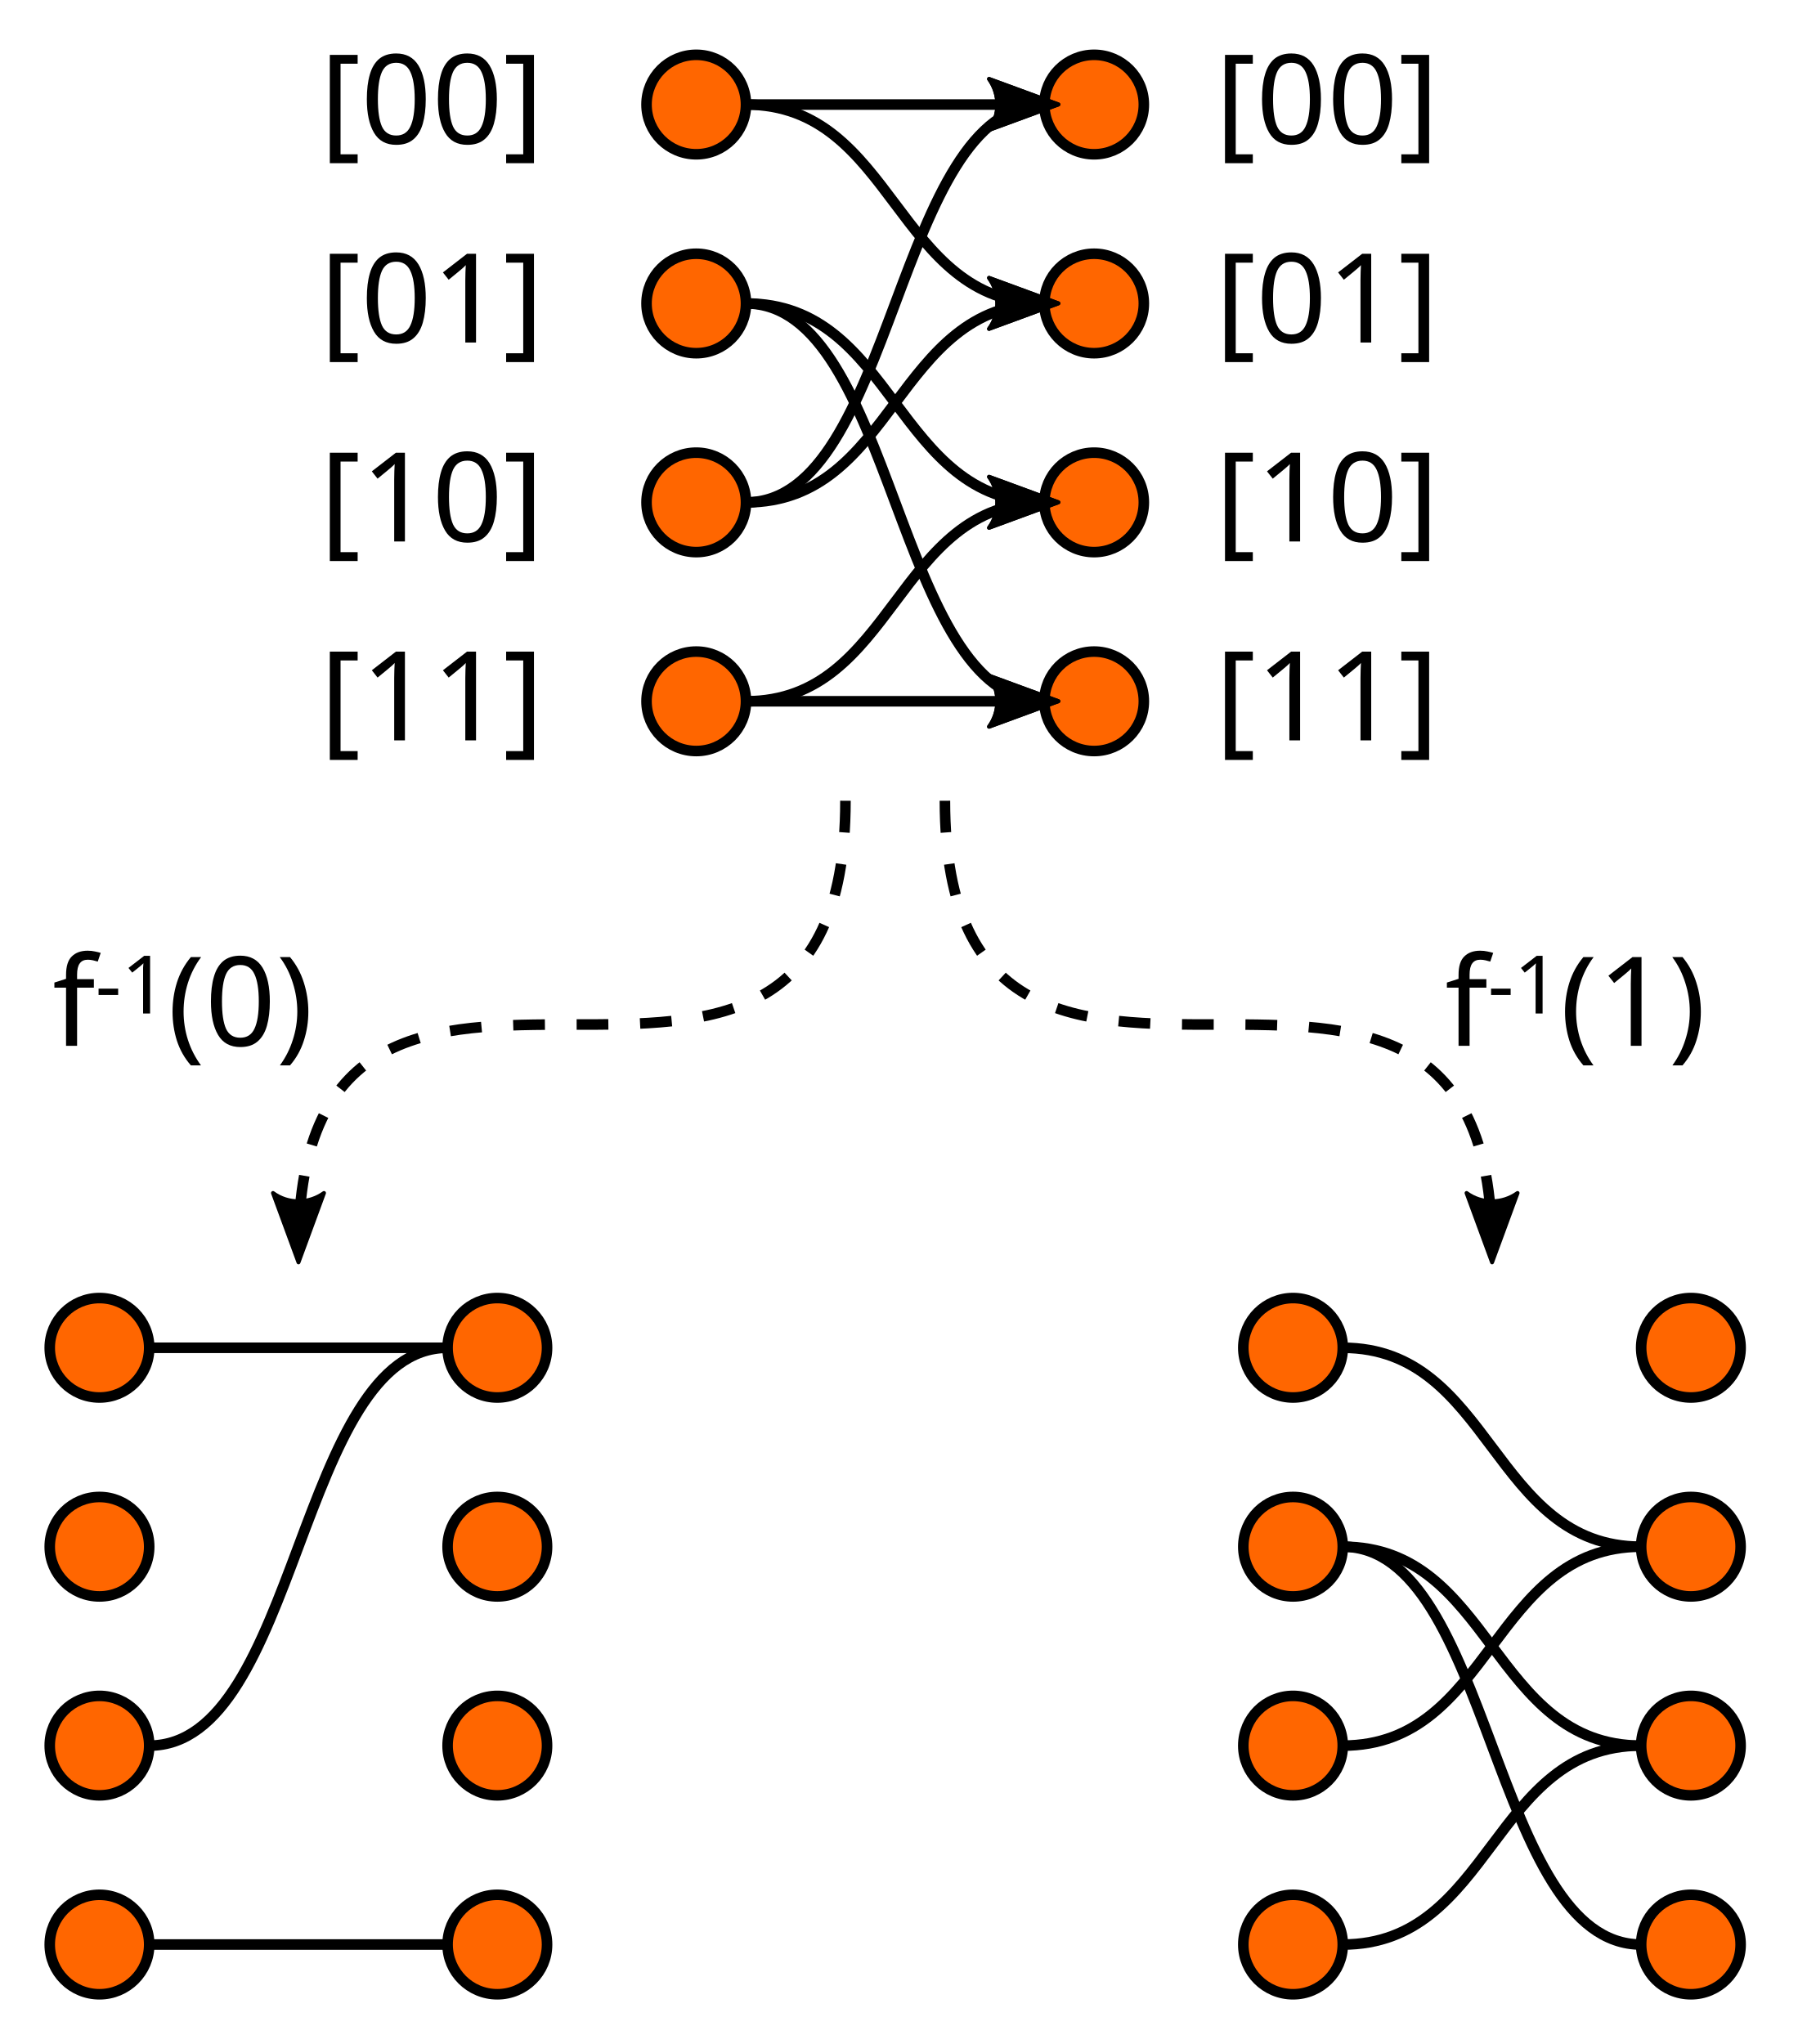
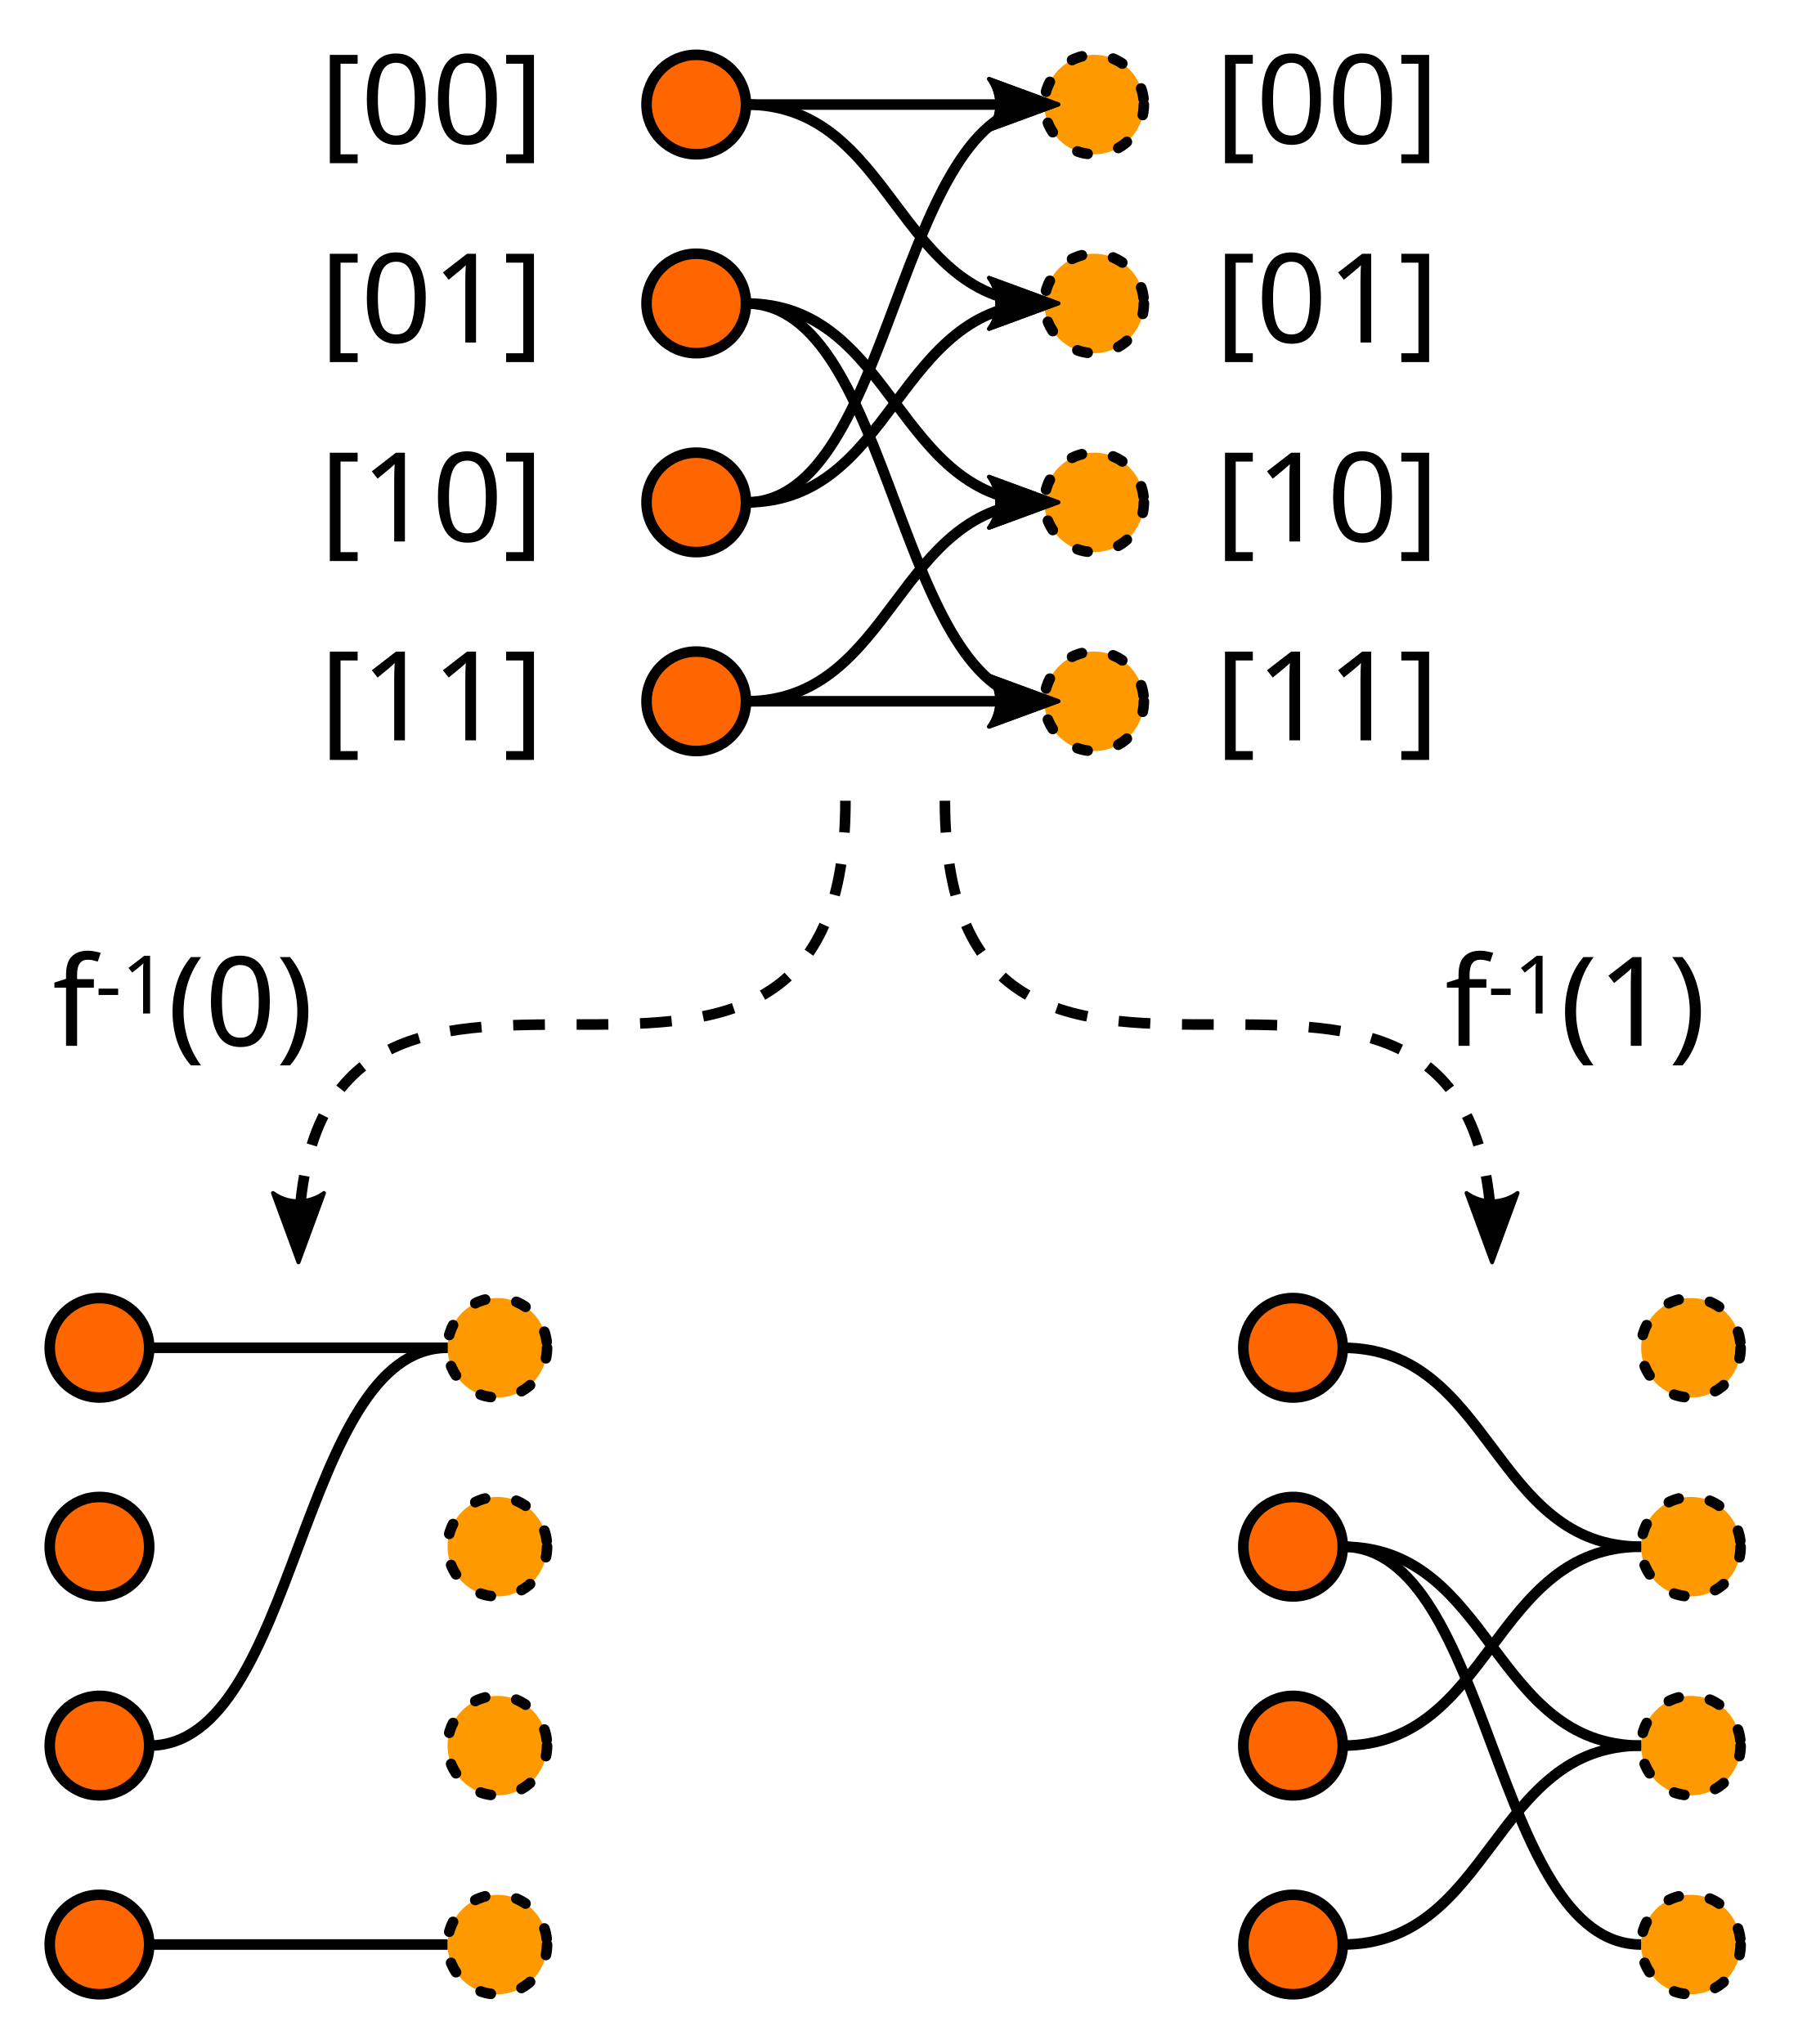
<svg xmlns="http://www.w3.org/2000/svg" width="51mm" height="58mm" viewBox="0 0 180.709 205.512" id="svg4174" version="1.1">
  <defs id="defs4176">
    <marker orient="auto" refY="0" refX="0" id="Arrow2Mend" style="overflow:visible">
      <path id="path4450" style="fill:#000000;fill-opacity:1;fill-rule:evenodd;stroke:#000000;stroke-width:0.625;stroke-linejoin:round;stroke-opacity:1" d="M 8.719,4.034 -2.207,0.016 8.719,-4.002 c -1.745,2.372 -1.735,5.617 -6e-7,8.035 z" transform="scale(-0.6,-0.6)" />
    </marker>
    <marker style="overflow:visible" id="marker4822" refX="0" refY="0" orient="auto">
      <path transform="matrix(-1.1,0,0,-1.1,-1.1,0)" d="M 8.719,4.034 -2.207,0.016 8.719,-4.002 c -1.745,2.372 -1.735,5.617 -6e-7,8.035 z" style="fill:#000000;fill-opacity:1;fill-rule:evenodd;stroke:#000000;stroke-width:0.625;stroke-linejoin:round;stroke-opacity:1" id="path4824" />
    </marker>
    <marker orient="auto" refY="0" refX="0" id="marker4764" style="overflow:visible">
      <path id="path4766" style="fill:#000000;fill-opacity:1;fill-rule:evenodd;stroke:#000000;stroke-width:0.625;stroke-linejoin:round;stroke-opacity:1" d="M 8.719,4.034 -2.207,0.016 8.719,-4.002 c -1.745,2.372 -1.735,5.617 -6e-7,8.035 z" transform="matrix(-1.1,0,0,-1.1,-1.1,0)" />
    </marker>
    <marker orient="auto" refY="0" refX="0" id="marker4718" style="overflow:visible">
      <path id="path4720" style="fill:#000000;fill-opacity:1;fill-rule:evenodd;stroke:#000000;stroke-width:0.625;stroke-linejoin:round;stroke-opacity:1" d="M 8.719,4.034 -2.207,0.016 8.719,-4.002 c -1.745,2.372 -1.735,5.617 -6e-7,8.035 z" transform="matrix(-1.1,0,0,-1.1,-1.1,0)" />
    </marker>
    <marker orient="auto" refY="0" refX="0" id="marker4679" style="overflow:visible">
      <path id="path4444" style="fill:#000000;fill-opacity:1;fill-rule:evenodd;stroke:#000000;stroke-width:0.625;stroke-linejoin:round;stroke-opacity:1" d="M 8.719,4.034 -2.207,0.016 8.719,-4.002 c -1.745,2.372 -1.735,5.617 -6e-7,8.035 z" transform="matrix(-1.1,0,0,-1.1,-1.1,0)" />
    </marker>
    <marker style="overflow:visible" id="marker4385" refX="0" refY="0" orient="auto">
      <path transform="matrix(-1.1,0,0,-1.1,-1.1,0)" d="M 8.719,4.034 -2.207,0.016 8.719,-4.002 c -1.745,2.372 -1.735,5.617 -6e-7,8.035 z" style="fill:#000000;fill-opacity:1;fill-rule:evenodd;stroke:#000000;stroke-width:0.625;stroke-linejoin:round;stroke-opacity:1" id="path4387" />
    </marker>
    <marker orient="auto" refY="0" refX="0" id="Arrow2Lend-0" style="overflow:visible">
      <path id="path4451-8" style="fill:#000000;fill-opacity:1;fill-rule:evenodd;stroke:#000000;stroke-width:0.625;stroke-linejoin:round;stroke-opacity:1" d="M 8.719,4.034 -2.207,0.016 8.719,-4.002 c -1.745,2.372 -1.735,5.617 -6e-7,8.035 z" transform="matrix(-1.1,0,0,-1.1,-1.1,0)" />
    </marker>
    <marker orient="auto" refY="0" refX="0" id="Arrow2Mend-5" style="overflow:visible">
      <path id="path4450-8" style="fill:#000000;fill-opacity:1;fill-rule:evenodd;stroke:#000000;stroke-width:0.625;stroke-linejoin:round;stroke-opacity:1" d="M 8.719,4.034 -2.207,0.016 8.719,-4.002 c -1.745,2.372 -1.735,5.617 -6e-7,8.035 z" transform="scale(-0.6,-0.6)" />
    </marker>
    <marker orient="auto" refY="0" refX="0" id="Arrow2Mend-2" style="overflow:visible">
      <path id="path4450-84" style="fill:#000000;fill-opacity:1;fill-rule:evenodd;stroke:#000000;stroke-width:0.625;stroke-linejoin:round;stroke-opacity:1" d="M 8.719,4.034 -2.207,0.016 8.719,-4.002 c -1.745,2.372 -1.735,5.617 -6e-7,8.035 z" transform="scale(-0.6,-0.6)" />
    </marker>
    <marker orient="auto" refY="0" refX="0" id="Arrow2Mend-2-2" style="overflow:visible">
      <path id="path4450-84-4" style="fill:#000000;fill-opacity:1;fill-rule:evenodd;stroke:#000000;stroke-width:0.625;stroke-linejoin:round;stroke-opacity:1" d="M 8.719,4.034 -2.207,0.016 8.719,-4.002 c -1.745,2.372 -1.735,5.617 -6e-7,8.035 z" transform="scale(-0.6,-0.6)" />
    </marker>
    <marker orient="auto" refY="0" refX="0" id="Arrow2Mend-2-6" style="overflow:visible">
      <path id="path4450-84-2" style="fill:#000000;fill-opacity:1;fill-rule:evenodd;stroke:#000000;stroke-width:0.625;stroke-linejoin:round;stroke-opacity:1" d="M 8.719,4.034 -2.207,0.016 8.719,-4.002 c -1.745,2.372 -1.735,5.617 -6e-7,8.035 z" transform="scale(-0.6,-0.6)" />
    </marker>
    <marker orient="auto" refY="0" refX="0" id="Arrow2Mend-2-6-9" style="overflow:visible">
      <path id="path4450-84-2-0" style="fill:#000000;fill-opacity:1;fill-rule:evenodd;stroke:#000000;stroke-width:0.625;stroke-linejoin:round;stroke-opacity:1" d="M 8.719,4.034 -2.207,0.016 8.719,-4.002 c -1.745,2.372 -1.735,5.617 -6e-7,8.035 z" transform="scale(-0.6,-0.6)" />
    </marker>
    <marker orient="auto" refY="0" refX="0" id="Arrow2Mend-2-6-1" style="overflow:visible">
      <path id="path4450-84-2-3" style="fill:#000000;fill-opacity:1;fill-rule:evenodd;stroke:#000000;stroke-width:0.625;stroke-linejoin:round;stroke-opacity:1" d="M 8.719,4.034 -2.207,0.016 8.719,-4.002 c -1.745,2.372 -1.735,5.617 -6e-7,8.035 z" transform="scale(-0.6,-0.6)" />
    </marker>
    <marker orient="auto" refY="0" refX="0" id="Arrow2Mend-2-6-1-1" style="overflow:visible">
      <path id="path4450-84-2-3-0" style="fill:#000000;fill-opacity:1;fill-rule:evenodd;stroke:#000000;stroke-width:0.625;stroke-linejoin:round;stroke-opacity:1" d="M 8.719,4.034 -2.207,0.016 8.719,-4.002 c -1.745,2.372 -1.735,5.617 -6e-7,8.035 z" transform="scale(-0.6,-0.6)" />
    </marker>
    <marker orient="auto" refY="0" refX="0" id="Arrow2Mend-2-6-1-1-4" style="overflow:visible">
      <path id="path4450-84-2-3-0-0" style="fill:#000000;fill-opacity:1;fill-rule:evenodd;stroke:#000000;stroke-width:0.625;stroke-linejoin:round;stroke-opacity:1" d="M 8.719,4.034 -2.207,0.016 8.719,-4.002 c -1.745,2.372 -1.735,5.617 -6e-7,8.035 z" transform="scale(-0.6,-0.6)" />
    </marker>
    <marker orient="auto" refY="0" refX="0" id="Arrow2Mend-2-6-1-3" style="overflow:visible">
      <path id="path4450-84-2-3-9" style="fill:#000000;fill-opacity:1;fill-rule:evenodd;stroke:#000000;stroke-width:0.625;stroke-linejoin:round;stroke-opacity:1" d="M 8.719,4.034 -2.207,0.016 8.719,-4.002 c -1.745,2.372 -1.735,5.617 -6e-7,8.035 z" transform="scale(-0.6,-0.6)" />
    </marker>
    <marker orient="auto" refY="0" refX="0" id="Arrow2Mend-2-6-9-1" style="overflow:visible">
      <path id="path4450-84-2-0-9" style="fill:#000000;fill-opacity:1;fill-rule:evenodd;stroke:#000000;stroke-width:0.625;stroke-linejoin:round;stroke-opacity:1" d="M 8.719,4.034 -2.207,0.016 8.719,-4.002 c -1.745,2.372 -1.735,5.617 -6e-7,8.035 z" transform="scale(-0.6,-0.6)" />
    </marker>
    <marker orient="auto" refY="0" refX="0" id="Arrow2Mend-2-6-6" style="overflow:visible">
      <path id="path4450-84-2-9" style="fill:#000000;fill-opacity:1;fill-rule:evenodd;stroke:#000000;stroke-width:0.625;stroke-linejoin:round;stroke-opacity:1" d="M 8.719,4.034 -2.207,0.016 8.719,-4.002 c -1.745,2.372 -1.735,5.617 -6e-7,8.035 z" transform="scale(-0.6,-0.6)" />
    </marker>
    <marker orient="auto" refY="0" refX="0" id="Arrow2Mend-2-2-3" style="overflow:visible">
      <path id="path4450-84-4-3" style="fill:#000000;fill-opacity:1;fill-rule:evenodd;stroke:#000000;stroke-width:0.625;stroke-linejoin:round;stroke-opacity:1" d="M 8.719,4.034 -2.207,0.016 8.719,-4.002 c -1.745,2.372 -1.735,5.617 -6e-7,8.035 z" transform="scale(-0.6,-0.6)" />
    </marker>
    <marker orient="auto" refY="0" refX="0" id="Arrow2Mend-2-8" style="overflow:visible">
      <path id="path4450-84-0" style="fill:#000000;fill-opacity:1;fill-rule:evenodd;stroke:#000000;stroke-width:0.625;stroke-linejoin:round;stroke-opacity:1" d="M 8.719,4.034 -2.207,0.016 8.719,-4.002 c -1.745,2.372 -1.735,5.617 -6e-7,8.035 z" transform="scale(-0.6,-0.6)" />
    </marker>
    <marker orient="auto" refY="0" refX="0" id="Arrow2Mend-5-5" style="overflow:visible">
      <path id="path4450-8-6" style="fill:#000000;fill-opacity:1;fill-rule:evenodd;stroke:#000000;stroke-width:0.625;stroke-linejoin:round;stroke-opacity:1" d="M 8.719,4.034 -2.207,0.016 8.719,-4.002 c -1.745,2.372 -1.735,5.617 -6e-7,8.035 z" transform="scale(-0.6,-0.6)" />
    </marker>
    <marker orient="auto" refY="0" refX="0" id="Arrow2Mend-6" style="overflow:visible">
      <path id="path4450-4" style="fill:#000000;fill-opacity:1;fill-rule:evenodd;stroke:#000000;stroke-width:0.625;stroke-linejoin:round;stroke-opacity:1" d="M 8.719,4.034 -2.207,0.016 8.719,-4.002 c -1.745,2.372 -1.735,5.617 -6e-7,8.035 z" transform="scale(-0.6,-0.6)" />
    </marker>
    <marker orient="auto" refY="0" refX="0" id="Arrow2Mend-2-6-1-1-0" style="overflow:visible">
      <path id="path4450-84-2-3-0-2" style="fill:#000000;fill-opacity:1;fill-rule:evenodd;stroke:#000000;stroke-width:0.625;stroke-linejoin:round;stroke-opacity:1" d="M 8.719,4.034 -2.207,0.016 8.719,-4.002 c -1.745,2.372 -1.735,5.617 -6e-7,8.035 z" transform="scale(-0.6,-0.6)" />
    </marker>
    <marker orient="auto" refY="0" refX="0" id="Arrow2Mend-2-6-1-7" style="overflow:visible">
      <path id="path4450-84-2-3-6" style="fill:#000000;fill-opacity:1;fill-rule:evenodd;stroke:#000000;stroke-width:0.625;stroke-linejoin:round;stroke-opacity:1" d="M 8.719,4.034 -2.207,0.016 8.719,-4.002 c -1.745,2.372 -1.735,5.617 -6e-7,8.035 z" transform="scale(-0.6,-0.6)" />
    </marker>
    <marker orient="auto" refY="0" refX="0" id="Arrow2Mend-2-6-9-13" style="overflow:visible">
      <path id="path4450-84-2-0-2" style="fill:#000000;fill-opacity:1;fill-rule:evenodd;stroke:#000000;stroke-width:0.625;stroke-linejoin:round;stroke-opacity:1" d="M 8.719,4.034 -2.207,0.016 8.719,-4.002 c -1.745,2.372 -1.735,5.617 -6e-7,8.035 z" transform="scale(-0.6,-0.6)" />
    </marker>
    <marker orient="auto" refY="0" refX="0" id="Arrow2Mend-2-6-15" style="overflow:visible">
      <path id="path4450-84-2-99" style="fill:#000000;fill-opacity:1;fill-rule:evenodd;stroke:#000000;stroke-width:0.625;stroke-linejoin:round;stroke-opacity:1" d="M 8.719,4.034 -2.207,0.016 8.719,-4.002 c -1.745,2.372 -1.735,5.617 -6e-7,8.035 z" transform="scale(-0.6,-0.6)" />
    </marker>
    <marker orient="auto" refY="0" refX="0" id="Arrow2Mend-2-2-1" style="overflow:visible">
      <path id="path4450-84-4-4" style="fill:#000000;fill-opacity:1;fill-rule:evenodd;stroke:#000000;stroke-width:0.625;stroke-linejoin:round;stroke-opacity:1" d="M 8.719,4.034 -2.207,0.016 8.719,-4.002 c -1.745,2.372 -1.735,5.617 -6e-7,8.035 z" transform="scale(-0.6,-0.6)" />
    </marker>
    <marker orient="auto" refY="0" refX="0" id="Arrow2Mend-2-9" style="overflow:visible">
      <path id="path4450-84-1" style="fill:#000000;fill-opacity:1;fill-rule:evenodd;stroke:#000000;stroke-width:0.625;stroke-linejoin:round;stroke-opacity:1" d="M 8.719,4.034 -2.207,0.016 8.719,-4.002 c -1.745,2.372 -1.735,5.617 -6e-7,8.035 z" transform="scale(-0.6,-0.6)" />
    </marker>
    <marker orient="auto" refY="0" refX="0" id="Arrow2Mend-5-0" style="overflow:visible">
      <path id="path4450-8-7" style="fill:#000000;fill-opacity:1;fill-rule:evenodd;stroke:#000000;stroke-width:0.625;stroke-linejoin:round;stroke-opacity:1" d="M 8.719,4.034 -2.207,0.016 8.719,-4.002 c -1.745,2.372 -1.735,5.617 -6e-7,8.035 z" transform="scale(-0.6,-0.6)" />
    </marker>
    <marker orient="auto" refY="0" refX="0" id="Arrow2Mend-58" style="overflow:visible">
      <path id="path4450-7" style="fill:#000000;fill-opacity:1;fill-rule:evenodd;stroke:#000000;stroke-width:0.625;stroke-linejoin:round;stroke-opacity:1" d="M 8.719,4.034 -2.207,0.016 8.719,-4.002 c -1.745,2.372 -1.735,5.617 -6e-7,8.035 z" transform="scale(-0.6,-0.6)" />
    </marker>
    <marker orient="auto" refY="0" refX="0" id="Arrow2Mend-2-6-1-5" style="overflow:visible">
      <path id="path4450-84-2-3-7" style="fill:#000000;fill-opacity:1;fill-rule:evenodd;stroke:#000000;stroke-width:0.625;stroke-linejoin:round;stroke-opacity:1" d="M 8.719,4.034 -2.207,0.016 8.719,-4.002 c -1.745,2.372 -1.735,5.617 -6e-7,8.035 z" transform="scale(-0.6,-0.6)" />
    </marker>
    <marker orient="auto" refY="0" refX="0" id="Arrow2Mend-2-6-1-5-1" style="overflow:visible">
      <path id="path4450-84-2-3-7-8" style="fill:#000000;fill-opacity:1;fill-rule:evenodd;stroke:#000000;stroke-width:0.625;stroke-linejoin:round;stroke-opacity:1" d="M 8.719,4.034 -2.207,0.016 8.719,-4.002 c -1.745,2.372 -1.735,5.617 -6e-7,8.035 z" transform="scale(-0.6,-0.6)" />
    </marker>
  </defs>
  <g id="layer1" transform="translate(0,-846.8503)">
    <flowRoot xml:space="preserve" id="flowRoot4207" style="font-style:normal;font-weight:normal;font-size:40px;line-height:125%;font-family:sans-serif;text-align:center;letter-spacing:0px;word-spacing:0px;writing-mode:lr-tb;text-anchor:middle;fill:#000000;fill-opacity:1;stroke:none;stroke-width:1px;stroke-linecap:butt;stroke-linejoin:miter;stroke-opacity:1" transform="translate(61.37188,70.86613)">
      <flowRegion id="flowRegion4209">
        <rect id="rect4211" width="70.866" height="70.866" x="212.598" y="910.63" />
      </flowRegion>
      <flowPara id="flowPara4213" />
    </flowRoot>
    <flowRoot xml:space="preserve" id="flowRoot4233" style="font-style:normal;font-weight:normal;font-size:15px;line-height:125%;font-family:sans-serif;text-align:center;letter-spacing:0px;word-spacing:0px;writing-mode:lr-tb;text-anchor:middle;fill:#000000;fill-opacity:1;stroke:none;stroke-width:1px;stroke-linecap:butt;stroke-linejoin:miter;stroke-opacity:1" transform="translate(61.37188,70.86613)">
      <flowRegion id="flowRegion4235">
        <rect id="rect4237" width="106.299" height="70.866" x="212.598" y="839.764" style="font-size:15px" />
      </flowRegion>
      <flowPara id="flowPara4239" />
    </flowRoot>
    <flowRoot xml:space="preserve" id="flowRoot4245" style="font-style:normal;font-weight:normal;font-size:15px;line-height:125%;font-family:sans-serif;text-align:center;letter-spacing:0px;word-spacing:0px;writing-mode:lr-tb;text-anchor:middle;fill:#000000;fill-opacity:1;stroke:none;stroke-width:1px;stroke-linecap:butt;stroke-linejoin:miter;stroke-opacity:1" transform="translate(61.37188,70.86613)">
      <flowRegion id="flowRegion4247">
        <rect id="rect4249" width="92.058" height="88.583" x="245.488" y="839.764" style="font-size:15px" />
      </flowRegion>
      <flowPara id="flowPara4251" />
    </flowRoot>
    <g id="g4385" transform="translate(92.05782,-124.0158)">
      <g id="g4861-94" transform="translate(-337.5453,17.71654)" />
    </g>
-     <g id="g8151" transform="translate(-44.99999,-9.9837664e-5)">
-       <circle r="5" cy="877.362" cx="115" id="path4324" style="opacity:1;fill:#ff6600;fill-opacity:1;fill-rule:nonzero;stroke:#000000;stroke-width:1.063;stroke-linecap:round;stroke-linejoin:miter;stroke-miterlimit:4;stroke-dasharray:none;stroke-dashoffset:0;stroke-opacity:1" />
-       <circle r="5" cy="897.362" cx="115" id="path4324-0" style="opacity:1;fill:#ff6600;fill-opacity:1;fill-rule:nonzero;stroke:#000000;stroke-width:1.063;stroke-linecap:round;stroke-linejoin:miter;stroke-miterlimit:4;stroke-dasharray:none;stroke-dashoffset:0;stroke-opacity:1" />
-       <circle r="5" cy="917.362" cx="115" id="path4324-8" style="opacity:1;fill:#ff6600;fill-opacity:1;fill-rule:nonzero;stroke:#000000;stroke-width:1.063;stroke-linecap:round;stroke-linejoin:miter;stroke-miterlimit:4;stroke-dasharray:none;stroke-dashoffset:0;stroke-opacity:1" />
-       <circle r="5" cy="857.362" cx="115" id="path4324-5" style="opacity:1;fill:#ff6600;fill-opacity:1;fill-rule:nonzero;stroke:#000000;stroke-width:1.063;stroke-linecap:round;stroke-linejoin:miter;stroke-miterlimit:4;stroke-dasharray:none;stroke-dashoffset:0;stroke-opacity:1" />
-       <circle r="5" cy="877.362" cx="155" id="path4324-06" style="opacity:1;fill:#ff6600;fill-opacity:1;fill-rule:nonzero;stroke:#000000;stroke-width:1.063;stroke-linecap:round;stroke-linejoin:miter;stroke-miterlimit:4;stroke-dasharray:none;stroke-dashoffset:0;stroke-opacity:1" />
-       <circle r="5" cy="897.362" cx="155" id="path4324-0-4" style="opacity:1;fill:#ff6600;fill-opacity:1;fill-rule:nonzero;stroke:#000000;stroke-width:1.063;stroke-linecap:round;stroke-linejoin:miter;stroke-miterlimit:4;stroke-dasharray:none;stroke-dashoffset:0;stroke-opacity:1" />
-       <circle r="5" cy="917.362" cx="155" id="path4324-8-6" style="opacity:1;fill:#ff6600;fill-opacity:1;fill-rule:nonzero;stroke:#000000;stroke-width:1.063;stroke-linecap:round;stroke-linejoin:miter;stroke-miterlimit:4;stroke-dasharray:none;stroke-dashoffset:0;stroke-opacity:1" />
-       <circle r="5" cy="857.362" cx="155" id="path4324-5-2" style="opacity:1;fill:#ff6600;fill-opacity:1;fill-rule:nonzero;stroke:#000000;stroke-width:1.063;stroke-linecap:round;stroke-linejoin:miter;stroke-miterlimit:4;stroke-dasharray:none;stroke-dashoffset:0;stroke-opacity:1" />
-     </g>
+     <circle style="opacity:1;fill:#ff6600;fill-opacity:1;fill-rule:nonzero;stroke:#000000;stroke-width:1.063;stroke-linecap:round;stroke-linejoin:miter;stroke-miterlimit:4;stroke-dasharray:none;stroke-dashoffset:0;stroke-opacity:1" id="path4324" cx="70" cy="877.362" r="5" />
+     <circle style="opacity:1;fill:#ff6600;fill-opacity:1;fill-rule:nonzero;stroke:#000000;stroke-width:1.063;stroke-linecap:round;stroke-linejoin:miter;stroke-miterlimit:4;stroke-dasharray:none;stroke-dashoffset:0;stroke-opacity:1" id="path4324-0" cx="70" cy="897.362" r="5" />
+     <circle style="opacity:1;fill:#ff6600;fill-opacity:1;fill-rule:nonzero;stroke:#000000;stroke-width:1.063;stroke-linecap:round;stroke-linejoin:miter;stroke-miterlimit:4;stroke-dasharray:none;stroke-dashoffset:0;stroke-opacity:1" id="path4324-8" cx="70" cy="917.362" r="5" />
+     <circle style="opacity:1;fill:#ff6600;fill-opacity:1;fill-rule:nonzero;stroke:#000000;stroke-width:1.063;stroke-linecap:round;stroke-linejoin:miter;stroke-miterlimit:4;stroke-dasharray:none;stroke-dashoffset:0;stroke-opacity:1" id="path4324-5" cx="70" cy="857.362" r="5" />
+     <circle style="opacity:1;fill:#ff9900;fill-opacity:1;fill-rule:nonzero;stroke:#000000;stroke-width:1.063;stroke-linecap:round;stroke-linejoin:miter;stroke-miterlimit:4;stroke-dasharray:1.063, 3.189;stroke-dashoffset:0;stroke-opacity:1" id="path4324-06" cx="110" cy="877.362" r="5" />
+     <circle style="opacity:1;fill:#ff9900;fill-opacity:1;fill-rule:nonzero;stroke:#000000;stroke-width:1.063;stroke-linecap:round;stroke-linejoin:miter;stroke-miterlimit:4;stroke-dasharray:1.063, 3.189;stroke-dashoffset:0;stroke-opacity:1" id="path4324-0-4" cx="110" cy="897.362" r="5" />
+     <circle style="opacity:1;fill:#ff9900;fill-opacity:1;fill-rule:nonzero;stroke:#000000;stroke-width:1.063;stroke-linecap:round;stroke-linejoin:miter;stroke-miterlimit:4;stroke-dasharray:1.063, 3.189;stroke-dashoffset:0;stroke-opacity:1" id="path4324-8-6" cx="110" cy="917.362" r="5" />
+     <circle style="opacity:1;fill:#ff9900;fill-opacity:1;fill-rule:nonzero;stroke:#000000;stroke-width:1.063;stroke-linecap:round;stroke-linejoin:miter;stroke-miterlimit:4;stroke-dasharray:1.063, 3.189;stroke-dashoffset:0;stroke-opacity:1" id="path4324-5-2" cx="110" cy="857.362" r="5" />
    <path style="fill:none;fill-rule:evenodd;stroke:#000000;stroke-width:1.063;stroke-linecap:butt;stroke-linejoin:miter;stroke-miterlimit:4;stroke-dasharray:none;stroke-opacity:1;marker-end:url(#Arrow2Mend)" d="m 75,857.362 c 15,4e-5 15,20 30,20" id="path4377" />
    <path style="fill:none;fill-rule:evenodd;stroke:#000000;stroke-width:1.063;stroke-linecap:butt;stroke-linejoin:miter;stroke-miterlimit:4;stroke-dasharray:none;stroke-opacity:1;marker-end:url(#Arrow2Mend-5)" d="m 75,877.362 c 15,4e-5 15,20 30,20" id="path4377-6" />
    <path style="fill:none;fill-rule:evenodd;stroke:#000000;stroke-width:1.063;stroke-linecap:butt;stroke-linejoin:miter;stroke-miterlimit:4;stroke-dasharray:none;stroke-opacity:1;marker-end:url(#Arrow2Mend-2)" d="m 75,917.362 c 15,-4e-5 15,-20 30,-20" id="path4377-7" />
    <path style="fill:none;fill-rule:evenodd;stroke:#000000;stroke-width:1.063;stroke-linecap:butt;stroke-linejoin:miter;stroke-miterlimit:4;stroke-dasharray:none;stroke-opacity:1;marker-end:url(#Arrow2Mend-2-2)" d="m 75,897.362 c 15,-4e-5 15,-20 30,-20" id="path4377-7-0" />
    <path style="fill:none;fill-rule:evenodd;stroke:#000000;stroke-width:1.063;stroke-linecap:butt;stroke-linejoin:miter;stroke-miterlimit:4;stroke-dasharray:none;stroke-opacity:1;marker-end:url(#Arrow2Mend-2-6)" d="m 75,897.362 c 15,-4e-5 15,-40 30,-40" id="path4377-7-9" />
    <path style="fill:none;fill-rule:evenodd;stroke:#000000;stroke-width:1.063;stroke-linecap:butt;stroke-linejoin:miter;stroke-miterlimit:4;stroke-dasharray:none;stroke-opacity:1;marker-end:url(#Arrow2Mend-2-6-9)" d="m 75,877.362 c 15,4e-5 15,40 30,40" id="path4377-7-9-8" />
    <path style="fill:none;fill-rule:evenodd;stroke:#000000;stroke-width:1.063;stroke-linecap:butt;stroke-linejoin:miter;stroke-miterlimit:4;stroke-dasharray:none;stroke-opacity:1;marker-end:url(#Arrow2Mend-2-6-1)" d="m 75,917.362 c 15,-4e-5 15,-4e-5 30,0" id="path4377-7-9-1" />
    <path style="fill:none;fill-rule:evenodd;stroke:#000000;stroke-width:1.063;stroke-linecap:butt;stroke-linejoin:miter;stroke-miterlimit:4;stroke-dasharray:none;stroke-opacity:1;marker-end:url(#Arrow2Mend-2-6-1-1)" d="m 75,857.362 c 15,-4e-5 15,-4e-5 30,0" id="path4377-7-9-1-3" />
-     <g transform="translate(-105,124.9999)" id="g8151-0">
-       <circle r="5" cy="877.362" cx="115" id="path4324-04" style="opacity:1;fill:#ff6600;fill-opacity:1;fill-rule:nonzero;stroke:#000000;stroke-width:1.063;stroke-linecap:round;stroke-linejoin:miter;stroke-miterlimit:4;stroke-dasharray:none;stroke-dashoffset:0;stroke-opacity:1" />
-       <circle r="5" cy="897.362" cx="115" id="path4324-0-6" style="opacity:1;fill:#ff6600;fill-opacity:1;fill-rule:nonzero;stroke:#000000;stroke-width:1.063;stroke-linecap:round;stroke-linejoin:miter;stroke-miterlimit:4;stroke-dasharray:none;stroke-dashoffset:0;stroke-opacity:1" />
-       <circle r="5" cy="917.362" cx="115" id="path4324-8-2" style="opacity:1;fill:#ff6600;fill-opacity:1;fill-rule:nonzero;stroke:#000000;stroke-width:1.063;stroke-linecap:round;stroke-linejoin:miter;stroke-miterlimit:4;stroke-dasharray:none;stroke-dashoffset:0;stroke-opacity:1" />
-       <circle r="5" cy="857.362" cx="115" id="path4324-5-6" style="opacity:1;fill:#ff6600;fill-opacity:1;fill-rule:nonzero;stroke:#000000;stroke-width:1.063;stroke-linecap:round;stroke-linejoin:miter;stroke-miterlimit:4;stroke-dasharray:none;stroke-dashoffset:0;stroke-opacity:1" />
-       <circle r="5" cy="877.362" cx="155" id="path4324-06-7" style="opacity:1;fill:#ff6600;fill-opacity:1;fill-rule:nonzero;stroke:#000000;stroke-width:1.063;stroke-linecap:round;stroke-linejoin:miter;stroke-miterlimit:4;stroke-dasharray:none;stroke-dashoffset:0;stroke-opacity:1" />
-       <circle r="5" cy="897.362" cx="155" id="path4324-0-4-5" style="opacity:1;fill:#ff6600;fill-opacity:1;fill-rule:nonzero;stroke:#000000;stroke-width:1.063;stroke-linecap:round;stroke-linejoin:miter;stroke-miterlimit:4;stroke-dasharray:none;stroke-dashoffset:0;stroke-opacity:1" />
-       <circle r="5" cy="917.362" cx="155" id="path4324-8-6-6" style="opacity:1;fill:#ff6600;fill-opacity:1;fill-rule:nonzero;stroke:#000000;stroke-width:1.063;stroke-linecap:round;stroke-linejoin:miter;stroke-miterlimit:4;stroke-dasharray:none;stroke-dashoffset:0;stroke-opacity:1" />
-       <circle r="5" cy="857.362" cx="155" id="path4324-5-2-9" style="opacity:1;fill:#ff6600;fill-opacity:1;fill-rule:nonzero;stroke:#000000;stroke-width:1.063;stroke-linecap:round;stroke-linejoin:miter;stroke-miterlimit:4;stroke-dasharray:none;stroke-dashoffset:0;stroke-opacity:1" />
-     </g>
+     <circle style="opacity:1;fill:#ff6600;fill-opacity:1;fill-rule:nonzero;stroke:#000000;stroke-width:1.063;stroke-linecap:round;stroke-linejoin:miter;stroke-miterlimit:4;stroke-dasharray:none;stroke-dashoffset:0;stroke-opacity:1" id="path4324-04" cx="10" cy="1002.362" r="5" />
+     <circle style="opacity:1;fill:#ff6600;fill-opacity:1;fill-rule:nonzero;stroke:#000000;stroke-width:1.063;stroke-linecap:round;stroke-linejoin:miter;stroke-miterlimit:4;stroke-dasharray:none;stroke-dashoffset:0;stroke-opacity:1" id="path4324-0-6" cx="10" cy="1022.362" r="5" />
+     <circle style="opacity:1;fill:#ff6600;fill-opacity:1;fill-rule:nonzero;stroke:#000000;stroke-width:1.063;stroke-linecap:round;stroke-linejoin:miter;stroke-miterlimit:4;stroke-dasharray:none;stroke-dashoffset:0;stroke-opacity:1" id="path4324-8-2" cx="10" cy="1042.362" r="5" />
+     <circle style="opacity:1;fill:#ff6600;fill-opacity:1;fill-rule:nonzero;stroke:#000000;stroke-width:1.063;stroke-linecap:round;stroke-linejoin:miter;stroke-miterlimit:4;stroke-dasharray:none;stroke-dashoffset:0;stroke-opacity:1" id="path4324-5-6" cx="10" cy="982.362" r="5" />
+     <circle style="opacity:1;fill:#ff9900;fill-opacity:1;fill-rule:nonzero;stroke:#000000;stroke-width:1.063;stroke-linecap:round;stroke-linejoin:miter;stroke-miterlimit:4;stroke-dasharray:1.063, 3.189;stroke-dashoffset:0;stroke-opacity:1" id="path4324-06-7" cx="50" cy="1002.362" r="5" />
+     <circle style="opacity:1;fill:#ff9900;fill-opacity:1;fill-rule:nonzero;stroke:#000000;stroke-width:1.063;stroke-linecap:round;stroke-linejoin:miter;stroke-miterlimit:4;stroke-dasharray:1.063, 3.189;stroke-dashoffset:0;stroke-opacity:1" id="path4324-0-4-5" cx="50" cy="1022.362" r="5" />
+     <circle style="opacity:1;fill:#ff9900;fill-opacity:1;fill-rule:nonzero;stroke:#000000;stroke-width:1.063;stroke-linecap:round;stroke-linejoin:miter;stroke-miterlimit:4;stroke-dasharray:1.063, 3.189;stroke-dashoffset:0;stroke-opacity:1" id="path4324-8-6-6" cx="50" cy="1042.362" r="5" />
+     <circle style="opacity:1;fill:#ff9900;fill-opacity:1;fill-rule:nonzero;stroke:#000000;stroke-width:1.063;stroke-linecap:round;stroke-linejoin:miter;stroke-miterlimit:4;stroke-dasharray:1.063, 3.189;stroke-dashoffset:0;stroke-opacity:1" id="path4324-5-2-9" cx="50" cy="982.362" r="5" />
    <path style="fill:none;fill-rule:evenodd;stroke:#000000;stroke-width:1.063;stroke-linecap:butt;stroke-linejoin:miter;stroke-miterlimit:4;stroke-dasharray:none;stroke-opacity:1" d="m 15,1022.362 c 15,0 15,-40 30,-40" id="path4377-7-9-2" />
    <path style="fill:none;fill-rule:evenodd;stroke:#000000;stroke-width:1.063;stroke-linecap:butt;stroke-linejoin:miter;stroke-miterlimit:4;stroke-dasharray:none;stroke-opacity:1" d="m 15,1042.362 c 15,0 15,0 30,0" id="path4377-7-9-1-9" />
    <path style="fill:none;fill-rule:evenodd;stroke:#000000;stroke-width:1.063;stroke-linecap:butt;stroke-linejoin:miter;stroke-miterlimit:4;stroke-dasharray:none;stroke-opacity:1" d="m 15,982.362 c 15,-4e-5 15,-4e-5 30,0" id="path4377-7-9-1-3-6" />
-     <g transform="translate(15.00001,124.9999)" id="g8151-04">
-       <circle r="5" cy="877.362" cx="115" id="path4324-80" style="opacity:1;fill:#ff6600;fill-opacity:1;fill-rule:nonzero;stroke:#000000;stroke-width:1.063;stroke-linecap:round;stroke-linejoin:miter;stroke-miterlimit:4;stroke-dasharray:none;stroke-dashoffset:0;stroke-opacity:1" />
-       <circle r="5" cy="897.362" cx="115" id="path4324-0-42" style="opacity:1;fill:#ff6600;fill-opacity:1;fill-rule:nonzero;stroke:#000000;stroke-width:1.063;stroke-linecap:round;stroke-linejoin:miter;stroke-miterlimit:4;stroke-dasharray:none;stroke-dashoffset:0;stroke-opacity:1" />
-       <circle r="5" cy="917.362" cx="115" id="path4324-8-9" style="opacity:1;fill:#ff6600;fill-opacity:1;fill-rule:nonzero;stroke:#000000;stroke-width:1.063;stroke-linecap:round;stroke-linejoin:miter;stroke-miterlimit:4;stroke-dasharray:none;stroke-dashoffset:0;stroke-opacity:1" />
-       <circle r="5" cy="857.362" cx="115" id="path4324-5-61" style="opacity:1;fill:#ff6600;fill-opacity:1;fill-rule:nonzero;stroke:#000000;stroke-width:1.063;stroke-linecap:round;stroke-linejoin:miter;stroke-miterlimit:4;stroke-dasharray:none;stroke-dashoffset:0;stroke-opacity:1" />
-       <circle r="5" cy="877.362" cx="155" id="path4324-06-0" style="opacity:1;fill:#ff6600;fill-opacity:1;fill-rule:nonzero;stroke:#000000;stroke-width:1.063;stroke-linecap:round;stroke-linejoin:miter;stroke-miterlimit:4;stroke-dasharray:none;stroke-dashoffset:0;stroke-opacity:1" />
-       <circle r="5" cy="897.362" cx="155" id="path4324-0-4-4" style="opacity:1;fill:#ff6600;fill-opacity:1;fill-rule:nonzero;stroke:#000000;stroke-width:1.063;stroke-linecap:round;stroke-linejoin:miter;stroke-miterlimit:4;stroke-dasharray:none;stroke-dashoffset:0;stroke-opacity:1" />
-       <circle r="5" cy="917.362" cx="155" id="path4324-8-6-2" style="opacity:1;fill:#ff6600;fill-opacity:1;fill-rule:nonzero;stroke:#000000;stroke-width:1.063;stroke-linecap:round;stroke-linejoin:miter;stroke-miterlimit:4;stroke-dasharray:none;stroke-dashoffset:0;stroke-opacity:1" />
-       <circle r="5" cy="857.362" cx="155" id="path4324-5-2-2" style="opacity:1;fill:#ff6600;fill-opacity:1;fill-rule:nonzero;stroke:#000000;stroke-width:1.063;stroke-linecap:round;stroke-linejoin:miter;stroke-miterlimit:4;stroke-dasharray:none;stroke-dashoffset:0;stroke-opacity:1" />
-     </g>
+     <circle style="opacity:1;fill:#ff6600;fill-opacity:1;fill-rule:nonzero;stroke:#000000;stroke-width:1.063;stroke-linecap:round;stroke-linejoin:miter;stroke-miterlimit:4;stroke-dasharray:none;stroke-dashoffset:0;stroke-opacity:1" id="path4324-80" cx="130" cy="1002.362" r="5" />
+     <circle style="opacity:1;fill:#ff6600;fill-opacity:1;fill-rule:nonzero;stroke:#000000;stroke-width:1.063;stroke-linecap:round;stroke-linejoin:miter;stroke-miterlimit:4;stroke-dasharray:none;stroke-dashoffset:0;stroke-opacity:1" id="path4324-0-42" cx="130" cy="1022.362" r="5" />
+     <circle style="opacity:1;fill:#ff6600;fill-opacity:1;fill-rule:nonzero;stroke:#000000;stroke-width:1.063;stroke-linecap:round;stroke-linejoin:miter;stroke-miterlimit:4;stroke-dasharray:none;stroke-dashoffset:0;stroke-opacity:1" id="path4324-8-9" cx="130" cy="1042.362" r="5" />
+     <circle style="opacity:1;fill:#ff6600;fill-opacity:1;fill-rule:nonzero;stroke:#000000;stroke-width:1.063;stroke-linecap:round;stroke-linejoin:miter;stroke-miterlimit:4;stroke-dasharray:none;stroke-dashoffset:0;stroke-opacity:1" id="path4324-5-61" cx="130" cy="982.362" r="5" />
+     <circle style="opacity:1;fill:#ff9900;fill-opacity:1;fill-rule:nonzero;stroke:#000000;stroke-width:1.063;stroke-linecap:round;stroke-linejoin:miter;stroke-miterlimit:4;stroke-dasharray:1.063, 3.189;stroke-dashoffset:0;stroke-opacity:1" id="path4324-06-0" cx="170" cy="1002.362" r="5" />
+     <circle style="opacity:1;fill:#ff9900;fill-opacity:1;fill-rule:nonzero;stroke:#000000;stroke-width:1.063;stroke-linecap:round;stroke-linejoin:miter;stroke-miterlimit:4;stroke-dasharray:1.063, 3.189;stroke-dashoffset:0;stroke-opacity:1" id="path4324-0-4-4" cx="170" cy="1022.362" r="5" />
+     <circle style="opacity:1;fill:#ff9900;fill-opacity:1;fill-rule:nonzero;stroke:#000000;stroke-width:1.063;stroke-linecap:round;stroke-linejoin:miter;stroke-miterlimit:4;stroke-dasharray:1.063, 3.189;stroke-dashoffset:0;stroke-opacity:1" id="path4324-8-6-2" cx="170" cy="1042.362" r="5" />
+     <circle style="opacity:1;fill:#ff9900;fill-opacity:1;fill-rule:nonzero;stroke:#000000;stroke-width:1.063;stroke-linecap:round;stroke-linejoin:miter;stroke-miterlimit:4;stroke-dasharray:1.063, 3.189;stroke-dashoffset:0;stroke-opacity:1" id="path4324-5-2-2" cx="170" cy="982.362" r="5" />
    <path style="fill:none;fill-rule:evenodd;stroke:#000000;stroke-width:1.063;stroke-linecap:butt;stroke-linejoin:miter;stroke-miterlimit:4;stroke-dasharray:none;stroke-opacity:1" d="m 135,982.362 c 15,4e-5 15,20 30,20" id="path4377-2" />
    <path style="fill:none;fill-rule:evenodd;stroke:#000000;stroke-width:1.063;stroke-linecap:butt;stroke-linejoin:miter;stroke-miterlimit:4;stroke-dasharray:none;stroke-opacity:1" d="m 135,1002.362 c 15,0 15,20 30,20" id="path4377-6-0" />
    <path style="fill:none;fill-rule:evenodd;stroke:#000000;stroke-width:1.063;stroke-linecap:butt;stroke-linejoin:miter;stroke-miterlimit:4;stroke-dasharray:none;stroke-opacity:1" d="m 135,1042.362 c 15,0 15,-20 30,-20" id="path4377-7-5" />
    <path style="fill:none;fill-rule:evenodd;stroke:#000000;stroke-width:1.063;stroke-linecap:butt;stroke-linejoin:miter;stroke-miterlimit:4;stroke-dasharray:none;stroke-opacity:1" d="m 135,1022.362 c 15,-10e-5 15,-20 30,-20" id="path4377-7-0-5" />
    <path style="fill:none;fill-rule:evenodd;stroke:#000000;stroke-width:1.063;stroke-linecap:butt;stroke-linejoin:miter;stroke-miterlimit:4;stroke-dasharray:none;stroke-opacity:1" d="m 135,1002.362 c 15,10e-5 15,40 30,40" id="path4377-7-9-8-0" />
    <text xml:space="preserve" style="font-style:normal;font-weight:normal;font-size:40px;line-height:125%;font-family:sans-serif;letter-spacing:0px;word-spacing:0px;fill:#000000;fill-opacity:1;stroke:none;stroke-width:1px;stroke-linecap:butt;stroke-linejoin:miter;stroke-opacity:1" x="32.161" y="861.287" id="text3901">
      <tspan id="tspan3903" x="32.161" y="861.287" style="font-size:12.5px">[00]</tspan>
    </text>
    <text xml:space="preserve" style="font-style:normal;font-weight:normal;font-size:40px;line-height:125%;font-family:sans-serif;letter-spacing:0px;word-spacing:0px;fill:#000000;fill-opacity:1;stroke:none;stroke-width:1px;stroke-linecap:butt;stroke-linejoin:miter;stroke-opacity:1" x="32.161" y="881.287" id="text3901-4">
      <tspan id="tspan3903-4" x="32.161" y="881.287" style="font-size:12.5px">[01]</tspan>
    </text>
    <text xml:space="preserve" style="font-style:normal;font-weight:normal;font-size:40px;line-height:125%;font-family:sans-serif;letter-spacing:0px;word-spacing:0px;fill:#000000;fill-opacity:1;stroke:none;stroke-width:1px;stroke-linecap:butt;stroke-linejoin:miter;stroke-opacity:1" x="32.161" y="901.287" id="text3901-47">
      <tspan id="tspan3903-6" x="32.161" y="901.287" style="font-size:12.5px">[10]</tspan>
    </text>
    <text xml:space="preserve" style="font-style:normal;font-weight:normal;font-size:40px;line-height:125%;font-family:sans-serif;letter-spacing:0px;word-spacing:0px;fill:#000000;fill-opacity:1;stroke:none;stroke-width:1px;stroke-linecap:butt;stroke-linejoin:miter;stroke-opacity:1" x="32.161" y="921.287" id="text3901-3">
      <tspan id="tspan3903-1" x="32.161" y="921.287" style="font-size:12.5px">[11]</tspan>
    </text>
    <text xml:space="preserve" style="font-style:normal;font-weight:normal;font-size:40px;line-height:125%;font-family:sans-serif;letter-spacing:0px;word-spacing:0px;fill:#000000;fill-opacity:1;stroke:none;stroke-width:1px;stroke-linecap:butt;stroke-linejoin:miter;stroke-opacity:1" x="122.161" y="861.287" id="text3901-7">
      <tspan id="tspan3903-5" x="122.161" y="861.287" style="font-size:12.5px">[00]</tspan>
    </text>
    <text xml:space="preserve" style="font-style:normal;font-weight:normal;font-size:40px;line-height:125%;font-family:sans-serif;letter-spacing:0px;word-spacing:0px;fill:#000000;fill-opacity:1;stroke:none;stroke-width:1px;stroke-linecap:butt;stroke-linejoin:miter;stroke-opacity:1" x="122.161" y="881.287" id="text3901-4-9">
      <tspan id="tspan3903-4-6" x="122.161" y="881.287" style="font-size:12.5px">[01]</tspan>
    </text>
    <text xml:space="preserve" style="font-style:normal;font-weight:normal;font-size:40px;line-height:125%;font-family:sans-serif;letter-spacing:0px;word-spacing:0px;fill:#000000;fill-opacity:1;stroke:none;stroke-width:1px;stroke-linecap:butt;stroke-linejoin:miter;stroke-opacity:1" x="122.161" y="901.287" id="text3901-47-2">
      <tspan id="tspan3903-6-1" x="122.161" y="901.287" style="font-size:12.5px">[10]</tspan>
    </text>
    <text xml:space="preserve" style="font-style:normal;font-weight:normal;font-size:40px;line-height:125%;font-family:sans-serif;letter-spacing:0px;word-spacing:0px;fill:#000000;fill-opacity:1;stroke:none;stroke-width:1px;stroke-linecap:butt;stroke-linejoin:miter;stroke-opacity:1" x="122.161" y="921.287" id="text3901-3-7">
      <tspan id="tspan3903-1-8" x="122.161" y="921.287" style="font-size:12.5px">[11]</tspan>
    </text>
    <path style="fill:none;fill-rule:evenodd;stroke:#000000;stroke-width:1.063;stroke-linecap:butt;stroke-linejoin:miter;stroke-miterlimit:4;stroke-dasharray:3.189, 3.189;stroke-dashoffset:0;stroke-opacity:1;marker-end:url(#Arrow2Mend-2-6-1-5)" d="m 85,927.362 c 0,45 -55,0 -55,45" id="path4377-7-9-1-4" />
    <path style="fill:none;fill-rule:evenodd;stroke:#000000;stroke-width:1.063;stroke-linecap:butt;stroke-linejoin:miter;stroke-miterlimit:4;stroke-dasharray:3.189, 3.189;stroke-dashoffset:0;stroke-opacity:1;marker-end:url(#Arrow2Mend-2-6-1-5-1)" d="m 95,927.362 c 0,45 55,0 55,45" id="path4377-7-9-1-4-5" />
    <text xml:space="preserve" style="font-style:normal;font-weight:normal;font-size:40px;line-height:125%;font-family:sans-serif;letter-spacing:0px;word-spacing:0px;fill:#000000;fill-opacity:1;stroke:none;stroke-width:1px;stroke-linecap:butt;stroke-linejoin:miter;stroke-opacity:1" x="145.283" y="952" id="text3901-3-7-0">
      <tspan id="tspan3903-1-8-9" x="145.283" y="952" style="font-size:12.5px">f<tspan style="font-size:65%;baseline-shift:super" id="tspan5091">-1</tspan>(1)</tspan>
    </text>
    <text xml:space="preserve" style="font-style:normal;font-weight:normal;font-size:40px;line-height:125%;font-family:sans-serif;letter-spacing:0px;word-spacing:0px;fill:#000000;fill-opacity:1;stroke:none;stroke-width:1px;stroke-linecap:butt;stroke-linejoin:miter;stroke-opacity:1" x="5.283" y="952" id="text3901-3-7-0-8">
      <tspan id="tspan3903-1-8-9-7" x="5.283" y="952" style="font-size:12.5px">f<tspan style="font-size:65%;baseline-shift:super" id="tspan5091-6">-1</tspan>(0)</tspan>
    </text>
  </g>
</svg>
